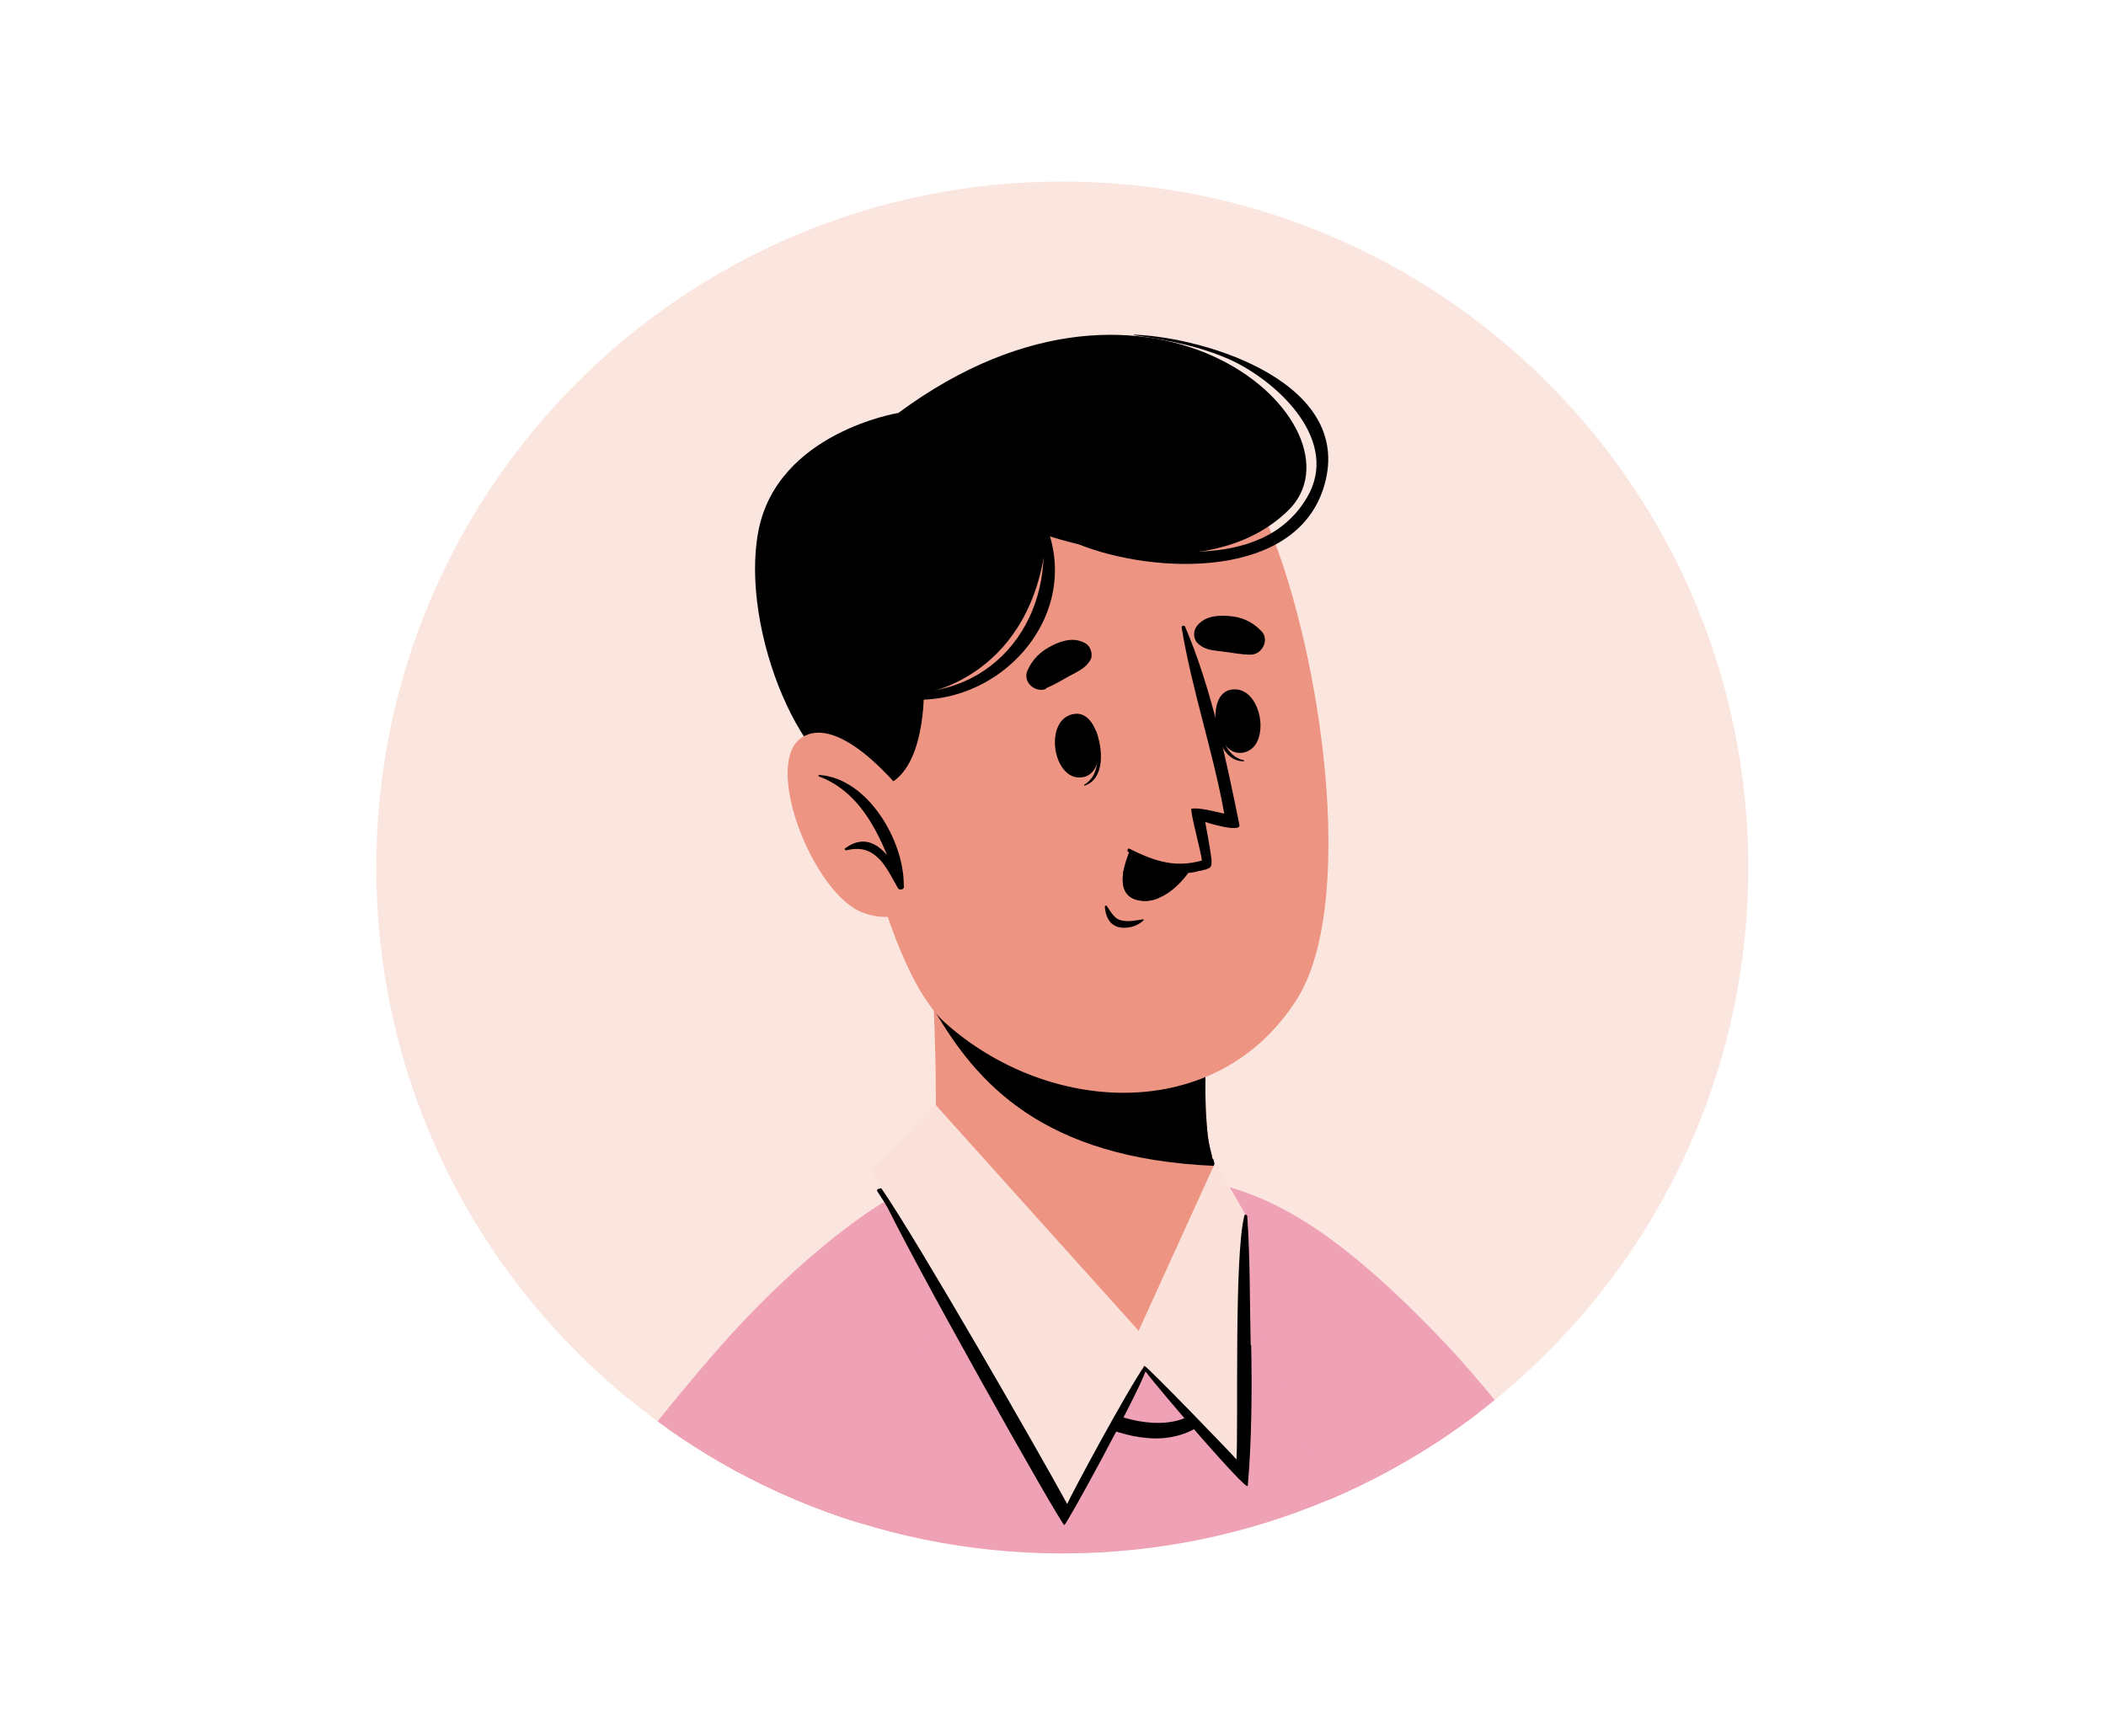
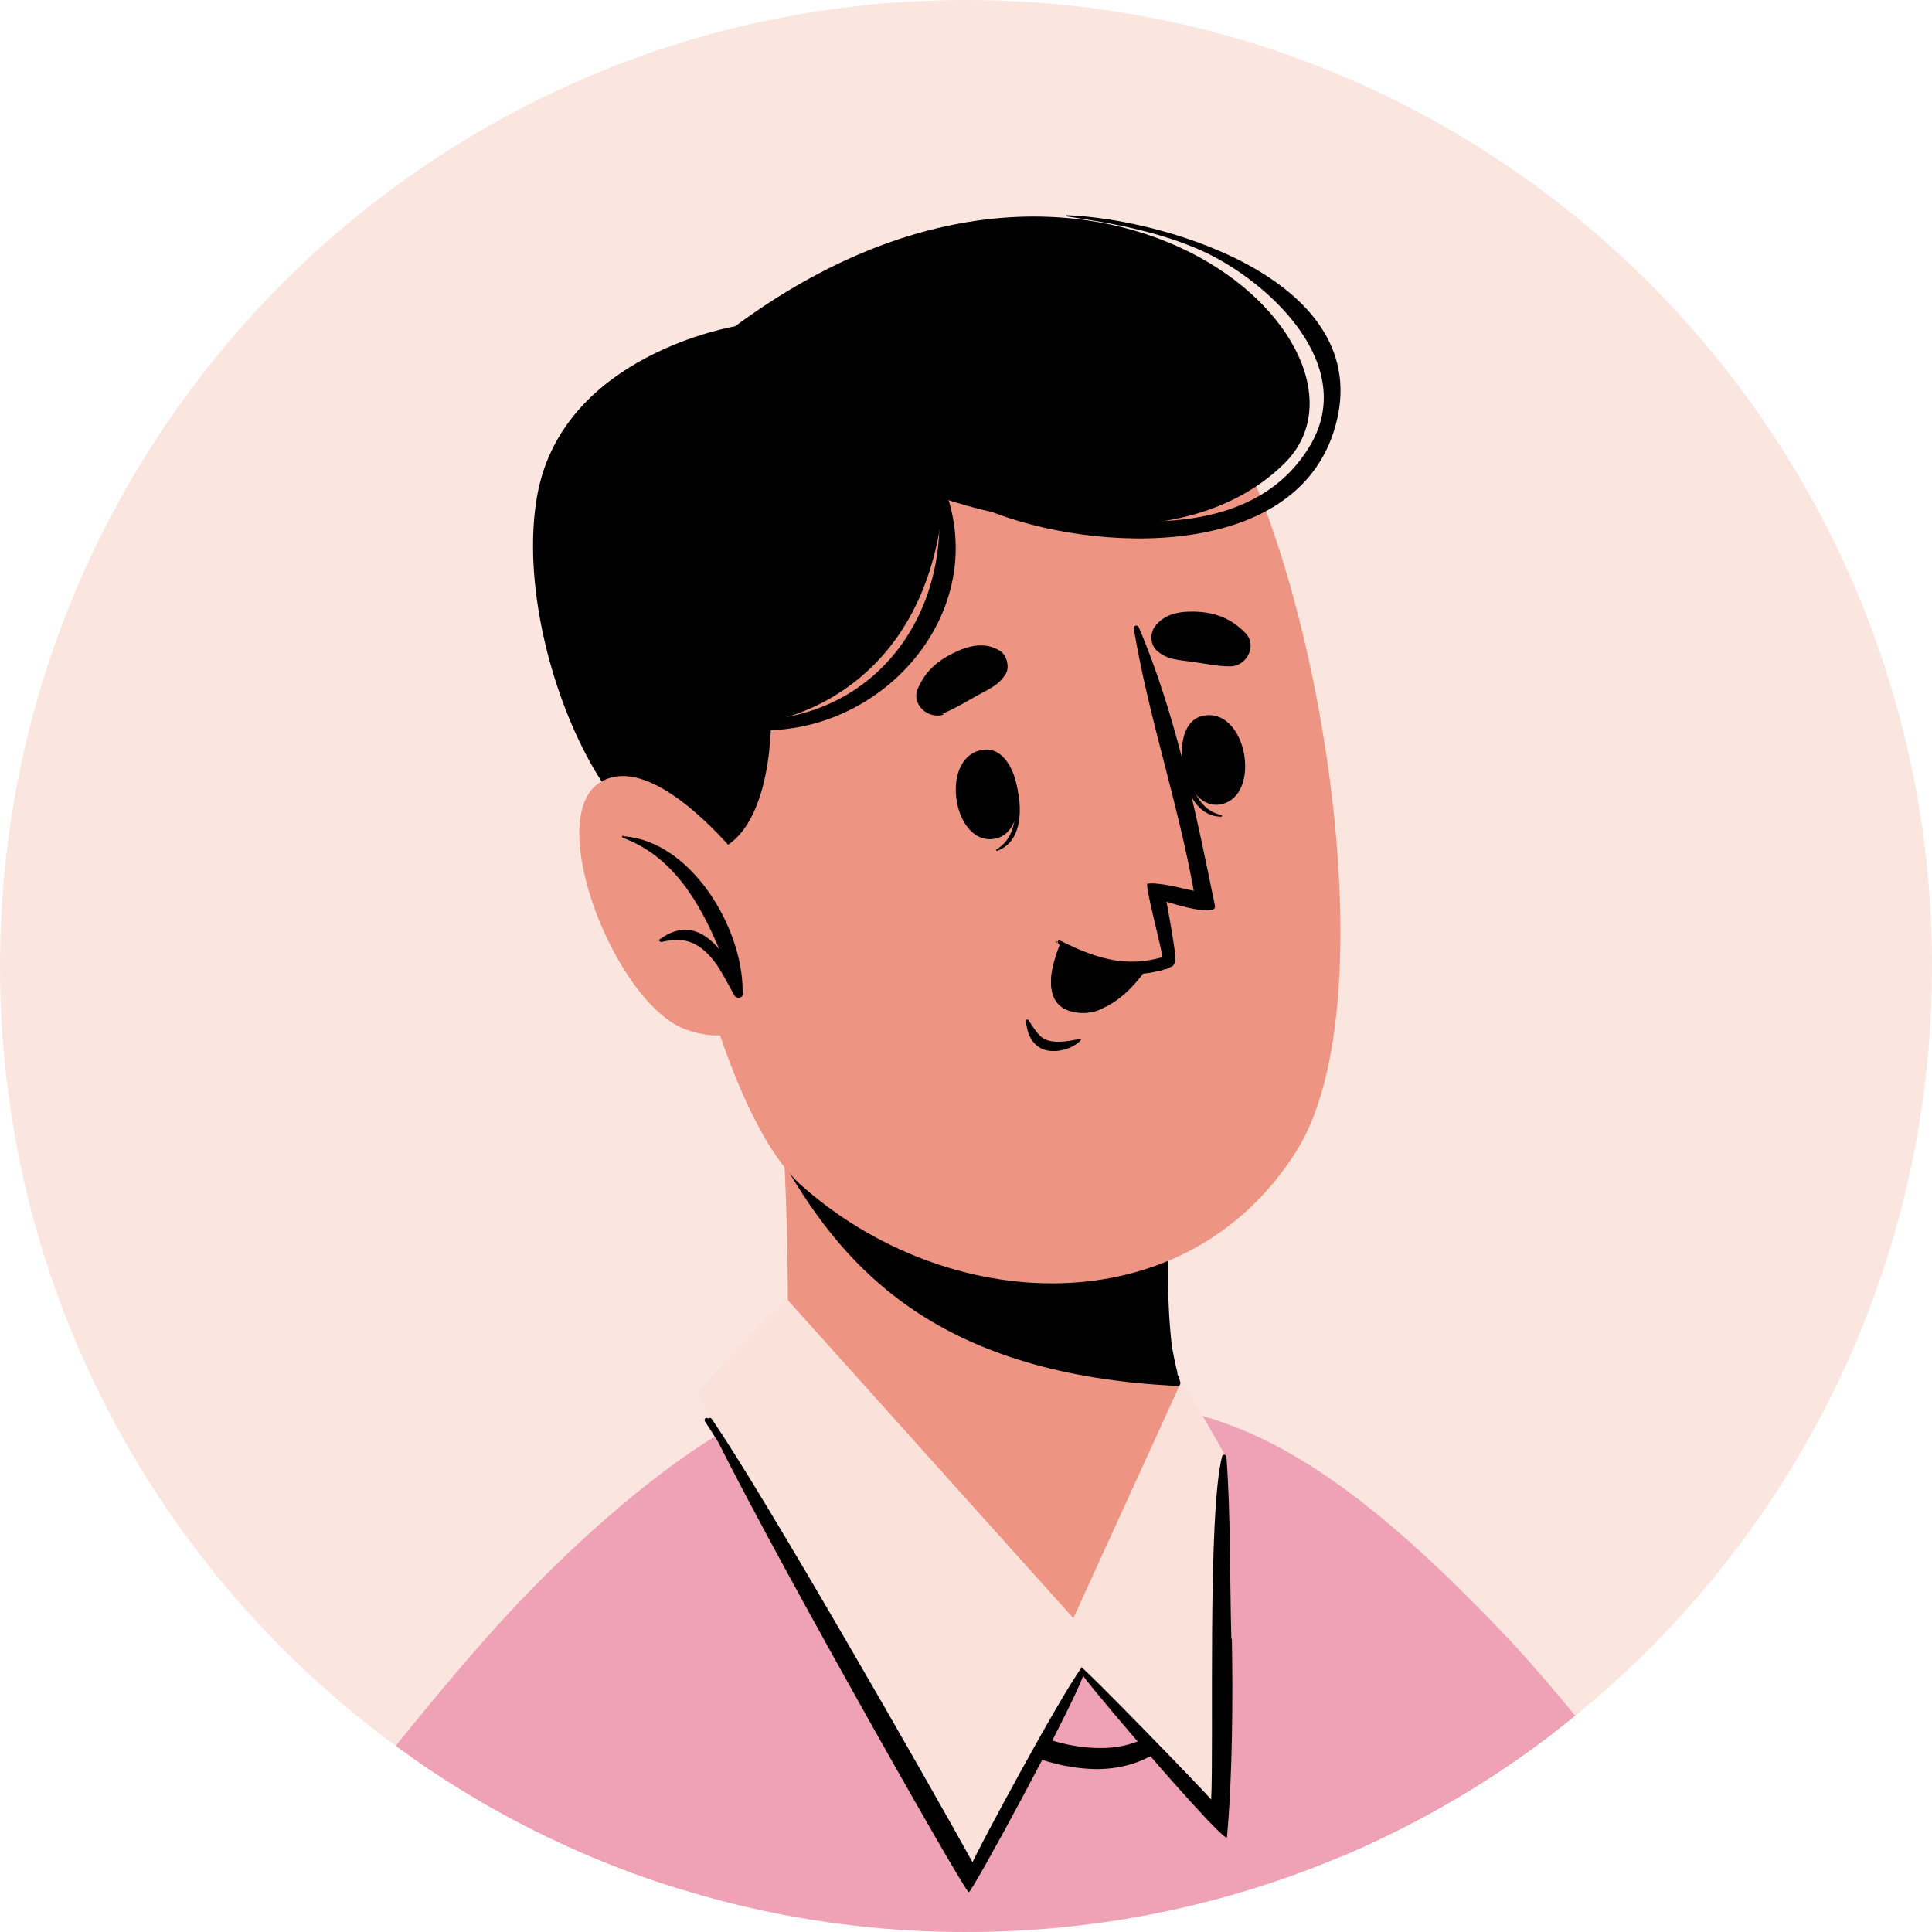
- <svg xmlns="http://www.w3.org/2000/svg" id="Layer_1" version="1.1" viewBox="0 0 430.4 354.7">
+ <svg xmlns="http://www.w3.org/2000/svg" id="Layer_1" version="1.1" viewBox="66.3 0 354.6 354.6">
  <defs>
    <style>
      .st0 {
        fill: none;
      }

      .st1 {
        fill: #ed9482;
      }

      .st2 {
        fill: #010001;
      }

      .st3 {
-         fill: #fbe6df;
+         fill: #3d3479;
      }

      .st4 {
        fill: #efa1b6;
      }

      .st5 {
        fill: #fae2da;
      }

      .st6 {
-         fill: #3d3479;
+         clip-path: url(#clippath);
      }

      .st7 {
-         clip-path: url(#clippath);
+         fill: #fbe6df;
      }
    </style>
    <clipPath id="clippath">
-       <circle class="st0" cx="217.1" cy="177.3" r="140.2" />
+       <circle class="st0" cx="243.6" cy="177.3" r="177.3" />
    </clipPath>
  </defs>
-   <circle class="st3" cx="217.1" cy="177.3" r="140.2" />
-   <g class="st7">
+   <circle class="st7" cx="243.6" cy="177.3" r="177.3" />
+   <g class="st6">
    <g>
-       <path class="st4" d="M83,508.9h242.7c1-9.3-36.2-206.5-79.8-269.9-5-7.2-47.4-12.4-63,5.5-82.5,94.8-101.9,262.2-99.9,264.4Z" />
+       <path class="st4" d="M74,596.6h306.9c1.3-11.8-45.8-261.1-100.9-341.3-6.3-9.1-59.9-15.7-79.7,7-104.3,119.9-128.9,331.6-126.3,334.4Z" />
      <g>
-         <path class="st1" d="M251.7,255.3c6.9,17.8,32.9,80.4,47,125.3,9.5,30.1,13.1,55.4,15.2,62.1,0,0-71.7-23-87.8-23.1-24.9,0-64.7,51.8-54.9,58.3,15.4,10.2,88.6,45,147.2,55.9,31.8,5.9,91.7-34.5,87-66.6-6.6-45.1-88.2-164-119.2-197.7-16.1-17.5-42.8-36-34.4-14.2Z" />
+         <path class="st1" d="M287.3,275.9c8.7,22.5,41.6,101.7,59.4,158.5,12,38.1,16.6,70.1,19.2,78.5,0,0-90.7-29.1-111-29.2-31.5,0-81.8,65.5-69.4,73.7,19.5,12.9,112,56.9,186.2,70.7,40.2,7.5,116-43.6,110-84.2-8.3-57-111.5-207.4-150.7-250-20.4-22.1-54.1-45.5-43.5-18h-.1Z" />
        <g>
-           <path class="st4" d="M409.6,476.8c-1.5,32.5-42.1,59.8-65.7,61.3-40.7,2.5-162.6-33.1-162.6-33.1l47.4-91.3s83,28.2,85.1,29h0c-.7-2.5-21.2-79.3-30.3-104.8-.5-1.4-1.1-2.8-1.6-4.4-2.6-7.1-6.2-16.4-10.2-26.4h0c-2.2-5.6-4.5-11.5-6.8-17.2h0c-10-24.9-19.8-48.6-19.8-48.6,14,2.3,27.8,9.6,50.4,33.4,22.6,23.7,116.7,148.5,114.2,202.1Z" />
-           <path class="st6" d="M339.2,456.2l-25.3-13.4h0s0,0,0,0c-.7-2.4-21.2-79.3-30.3-104.7-.5-1.4-1.1-2.8-1.6-4.4-2.6-7.1-6.2-16.4-10.2-26.4l67.5,149Z" />
+           <path class="st4" d="M487,556.1c-1.9,41.1-53.2,75.6-83.1,77.5-51.5,3.2-205.6-41.9-205.6-41.9l59.9-115.5s105,35.7,107.6,36.7h0c-.9-3.2-26.8-100.3-38.3-132.5-.6-1.8-1.4-3.5-2-5.6-3.3-9-7.8-20.7-12.9-33.4h0c-2.8-7.1-5.7-14.5-8.6-21.8h0c-12.6-31.5-25-61.5-25-61.5,17.7,2.9,35.2,12.1,63.7,42.2,28.6,30,147.6,187.8,144.4,255.6h-.1Z" />
+           <path class="st3" d="M398,530l-32-16.9h0c-.9-3-26.8-100.3-38.3-132.4-.6-1.8-1.4-3.5-2-5.6-3.3-9-7.8-20.7-12.9-33.4l85.4,188.4h-.1Z" />
        </g>
      </g>
      <g>
-         <path class="st1" d="M341.7,447.7c-6.4,0-44.8-10.2-50.4-4.9-34.1,32.1-44.9,25.7-52.1,29.8-56.2,32.3-131.2,70.3-157.9,70.5-40.6.3-56.8-33.7-50-65.9,13.3-63.6,99.2-187.7,138-220.7,20.6-17.5,19,8.9,10.4,37.5-5,16.8-13.7,41.7-22.6,66.2-7.9,21.8-28.8,77.6-29.2,78.9h0c0,.1,0,.2,0,.2,0,.1.1.2.4,0,1.8-.3,49.8-23,98.1-35.4,17-4.4,52.5-10.6,65.2-5,7.6,3.4,7.7,7.9,7.7,7.9,0,0,6.1-.6,12.4,4.7,4.2,3.5,5.6,8.4,5.6,8.4,0,0,6.6.9,10.1,4.8,4.1,4.6,4.5,9.4,4.5,9.4,8.9,2.4,9.9,13.5,9.9,13.5Z" />
+         <path class="st1" d="M401.1,519.3c-8.1,0-56.7-12.9-63.7-6.2-43.1,40.6-56.8,32.5-65.9,37.7-71.1,40.8-165.9,88.9-199.7,89.2-51.3.4-71.8-42.6-63.2-83.3,16.8-80.4,125.5-237.4,174.5-279.1,26.1-22.1,24,11.3,13.2,47.4-6.3,21.2-17.3,52.7-28.6,83.7-10,27.6-36.4,98.1-36.9,99.8h0v.3c0,.1.1.3.5,0,2.3-.4,63-29.1,124.1-44.8,21.5-5.6,66.4-13.4,82.5-6.3,9.6,4.3,9.7,10,9.7,10,0,0,7.7-.8,15.7,5.9,5.3,4.4,7.1,10.6,7.1,10.6,0,0,8.3,1.1,12.8,6.1,5.2,5.8,5.7,11.9,5.7,11.9,11.3,3,12.5,17.1,12.5,17.1h-.1Z" />
        <g>
-           <path class="st4" d="M190.5,413.6c8.9-3,12.9-3,12.9-3l50.5,85.3s-139.2,50.1-167.8,53c-28.6,2.9-61.1-19.6-61.6-55.5-.8-50.4,81.5-171.5,122.8-218.3,19-21.5,41.1-37,46.7-33.5,6.7,4.2-5.4,31.1-11.8,51.3-11.8,37.2-53.9,146.4-53.9,146.4,0,0,51.6-22.1,62.2-25.7Z" />
-           <path class="st6" d="M169.6,335.9c-2.1,3.4-4.3,6.8-6.1,10.4,0,.2-.2.3-.2.5,2.7-8.2,5.2-16.4,7.7-24.7.2-.5-.7-.8-.9-.3-12,30.3-23.1,60.9-33.8,91.7-3,8.6-5.7,17.3-8.4,26,0,.3.4.5.5.2,3.3-7.4,6.6-14.8,9.6-22.4,3-7.6,5.8-15.2,8.6-22.9,4.9-13.4,9.6-26.8,14.2-40.3,1.4-2.4,2.9-4.7,4.2-7.1,2-3.5,3.6-7.2,5.2-10.8.2-.4-.4-.6-.6-.3Z" />
+           <path class="st4" d="M209.9,476.1c11.3-3.8,16.3-3.8,16.3-3.8l63.9,107.9s-176,63.4-212.2,67C41.7,650.9.6,622.4,0,577c-1-63.7,103.1-216.9,155.3-276.1,24-27.2,52-46.8,59.1-42.4,8.5,5.3-6.8,39.3-14.9,64.9-14.9,47-68.2,185.1-68.2,185.1,0,0,65.3-27.9,78.7-32.5h0Z" />
+           <path class="st3" d="M183.5,377.9c-2.7,4.3-5.4,8.6-7.7,13.2,0,.3-.3.4-.3.6,3.4-10.4,6.6-20.7,9.7-31.2.3-.6-.9-1-1.1-.4-15.2,38.3-29.2,77-42.7,116-3.8,10.9-7.2,21.9-10.6,32.9,0,.4.5.6.6.3,4.2-9.4,8.3-18.7,12.1-28.3s7.3-19.2,10.9-29c6.2-16.9,12.1-33.9,18-51,1.8-3,3.7-5.9,5.3-9,2.5-4.4,4.6-9.1,6.6-13.7.3-.5-.5-.8-.8-.4h0Z" />
        </g>
      </g>
      <g>
        <g>
-           <path class="st1" d="M241.3,274.7c-13.1,4.7-38.5-13.2-49.5-28.8-.7-1.1-.4-13.3-.6-28.2-.2-9-.6-19.1-1.6-28.2l58.9,7.4s-3.5,19.8-1.6,35.7c.2,1.3.4,2.6.8,3.7,0,.2.1.4.2.6,2,7,6,33.2-6.6,37.7Z" />
-           <path class="st2" d="M248,237c.1.4.2.8.3,1.3-35.3-1.5-48.7-17-57.4-31.9-.3-5.7-.6-11.4-1.3-16.9l58.9,7.4s-3.5,19.8-1.6,35.7c.2,1.3.5,2.5.8,3.7,0,.2,0,.4.2.6Z" />
+           <path class="st1" d="M274.2,300.5c-16.6,5.9-48.7-16.7-62.6-36.4-.9-1.4-.5-16.8-.8-35.7-.3-11.4-.8-24.2-2-35.7l74.5,9.4s-4.4,25-2,45.1c.3,1.6.5,3.3,1,4.7,0,.3.1.5.3.8,2.5,8.9,7.6,42-8.3,47.7h0Z" />
+           <path class="st2" d="M282.7,252.8c.1.5.3,1,.4,1.6-44.6-1.9-61.6-21.5-72.6-40.3-.4-7.2-.8-14.4-1.6-21.4l74.5,9.4s-4.4,25-2,45.1c.3,1.6.6,3.2,1,4.7,0,.3,0,.5.3.8h.1Z" />
        </g>
        <g>
-           <path class="st1" d="M173.7,116.3c-6.2,20.5,4.8,79.5,19.4,92.7,21.2,19,55.7,20.8,71.9-4.7,15.7-24.6,0-101.4-16.3-113.3-24-17.6-65.8-5-74.9,25.3Z" />
+           <path class="st1" d="M188.7,100.2c-7.8,25.9,6.1,100.5,24.5,117.2,26.8,24,70.4,26.3,90.9-5.9,19.9-31.1,0-128.2-20.6-143.3-30.4-22.3-83.2-6.3-94.7,32h-.1Z" />
          <g>
            <g>
-               <path class="st2" d="M224,149.4c0-.1-.3.2-.2.4.8,4,1.1,8.6-2.2,10.6-.1,0,0,.3,0,.2,4.3-1.4,3.8-7.6,2.4-11.2Z" />
-               <path class="st2" d="M219.7,145.9c-6.5.7-4.7,13.6,1.3,13,5.9-.6,4.1-13.6-1.3-13Z" />
+               <path class="st2" d="M252.3,142c0-.1-.4.3-.3.5,1,5.1,1.4,10.9-2.8,13.4-.1,0,0,.4,0,.3,5.4-1.8,4.8-9.6,3-14.2Z" />
+               <path class="st2" d="M246.9,137.6c-8.2.9-5.9,17.2,1.6,16.4,7.5-.8,5.2-17.2-1.6-16.4Z" />
            </g>
            <g>
-               <path class="st2" d="M248.4,145.7c0-.2.3.1.4.3.4,4,1.6,8.6,5.4,9.4.1,0,.1.2,0,.2-4.5,0-6-6-5.8-9.9Z" />
-               <path class="st2" d="M251.4,141c6.4-1.4,8.7,11.5,2.8,12.8-5.8,1.3-8.1-11.6-2.8-12.8Z" />
+               <path class="st2" d="M283.2,137.3c0-.3.4.1.5.4.5,5.1,2,10.9,6.8,11.9.1,0,.1.3,0,.3-5.7,0-7.6-7.6-7.3-12.5h0Z" />
+               <path class="st2" d="M287,131.4c8.1-1.8,11,14.5,3.5,16.2-7.3,1.6-10.2-14.7-3.5-16.2Z" />
            </g>
-             <path class="st2" d="M213.7,140.7c1.7-.7,3.2-1.6,4.8-2.5,1.8-1,3.4-1.6,4.4-3.4.5-1,0-2.6-.9-3.2-2.2-1.4-4.7-.8-6.9.3-2.4,1.2-4,2.7-5.1,5.1-1.1,2.4,1.6,4.7,3.8,3.8Z" />
-             <path class="st2" d="M255.4,133.8c-1.8,0-3.5-.4-5.3-.6-2-.3-3.7-.2-5.3-1.7-.9-.8-1-2.4-.3-3.4,1.5-2.1,4.1-2.4,6.6-2.2,2.7.2,4.7,1.1,6.6,3,1.9,1.8.2,5-2.2,4.9Z" />
-             <path class="st2" d="M226.2,185.2c.8,1.1,1.5,2.6,2.9,2.9,1.4.4,3.1,0,4.5-.2.1,0,.2.1.1.2-1.3,1.3-3.6,1.9-5.4,1.3-1.7-.6-2.4-2.3-2.5-4.1,0-.2.3-.3.4-.1Z" />
-             <path class="st2" d="M230.2,173.7c2.7,3.2,6.3,4.6,10,4.8,1.6,0,3.3,0,4.9-.5.3,0,.6-.1.9-.2.3,0,.5-.1.9-.3.5-.1.7-.6.7-1h0c0-.2,0-.3,0-.4h0s0-.4,0-.4c-.4-3.1-1.3-7.7-1.3-7.7,1.2.4,7.3,2.2,7,.6-2.7-13.2-5.7-27.9-11.1-40.5-.2-.4-.8-.2-.7.2,2.1,12.8,6.4,25.2,8.7,38-1.9-.4-5.1-1.3-6.7-1-.4.2,2,9,2.1,10.4,0,0,0,0,0,.2-5.1,1.4-9.2.4-14.7-2.4-.3-.2-.6.1-.3.4Z" />
+             <path class="st2" d="M239.3,131c2.1-.9,4-2,6.1-3.2,2.3-1.3,4.3-2,5.6-4.3.6-1.3,0-3.3-1.1-4-2.8-1.8-5.9-1-8.7.4-3,1.5-5.1,3.4-6.4,6.4-1.4,3,2,5.9,4.8,4.8h-.1Z" />
+             <path class="st2" d="M292,122.3c-2.3,0-4.4-.5-6.7-.8-2.5-.4-4.7-.3-6.7-2.1-1.1-1-1.3-3-.4-4.3,1.9-2.7,5.2-3,8.3-2.8,3.4.3,5.9,1.4,8.3,3.8,2.4,2.3.3,6.3-2.8,6.2h-.1Z" />
+             <path class="st2" d="M255.1,187.3c1,1.4,1.9,3.3,3.7,3.7,1.8.5,3.9,0,5.7-.3.1,0,.3.1.1.3-1.6,1.6-4.6,2.4-6.8,1.6-2.1-.8-3-2.9-3.2-5.2,0-.3.4-.4.5-.1h0Z" />
+             <path class="st2" d="M260.1,172.7c3.4,4,8,5.8,12.6,6.1,2,0,4.2,0,6.2-.6.4,0,.8-.1,1.1-.3.4,0,.6-.1,1.1-.4.6-.1.9-.8.9-1.3h0v-.5h0v-.5c-.5-3.9-1.6-9.7-1.6-9.7,1.5.5,9.2,2.8,8.9.8-3.4-16.7-7.2-35.3-14-51.2-.3-.5-1-.3-.9.3,2.7,16.2,8.1,31.9,11,48.1-2.4-.5-6.4-1.6-8.5-1.3-.5.3,2.5,11.4,2.7,13.2v.3c-6.4,1.8-11.6.5-18.6-3-.4-.3-.8.1-.4.5l-.5-.3Z" />
            <g>
-               <path class="st2" d="M243,178.2s-2.5,3.8-6.1,5.3c-1.3.6-2.8.8-4.3.5-3.2-.7-3.4-3.5-3-6,.4-2.1,1.2-3.9,1.2-3.9,0,0,4.8,4,12.3,4.1Z" />
-               <path class="st2" d="M236.9,183.5c-1.3.6-2.8.8-4.3.5-3.2-.7-3.4-3.5-3-6,3.4.2,6.9,2.3,7.3,5.5Z" />
+               <path class="st2" d="M276.3,178.4s-3.2,4.8-7.7,6.7c-1.6.8-3.5,1-5.4.6-4-.9-4.3-4.4-3.8-7.6.5-2.7,1.5-4.9,1.5-4.9,0,0,6.1,5.1,15.6,5.2h-.1Z" />
+               <path class="st2" d="M268.6,185.1c-1.6.8-3.5,1-5.4.6-4-.9-4.3-4.4-3.8-7.6,4.3.3,8.7,2.9,9.2,7Z" />
            </g>
          </g>
          <g>
-             <path class="st2" d="M177.9,161c11.2.3,10.9-19.3,10.9-19.3,0,0,22.5-3.2,25.1-32.3,0,0,32.4,11.6,49.4-5.1,17-16.7-27.3-58.7-79.7-19.9,0,0-24.7,4-28.6,24.1-3.9,20.1,9.3,52.1,22.9,52.4Z" />
-             <path class="st2" d="M213.2,106.1c-.1-.3-.6-.2-.5.2,3.5,19.3-9,36.7-29.6,35.2-.7,0-.8.9-.1,1.1,20.3,3.6,39.3-16.6,30.3-36.4Z" />
-             <path class="st2" d="M231.7,68.5s0,0,0,0c6.9,1,13.9,2.3,20.3,5.3,9.5,4.6,21.9,16.4,15.1,27.9-9.3,15.8-33.2,11.2-47.8,7.3-1-.3-1.5,1-.6,1.5,14.6,6.7,45.3,8.8,51.7-10.5,7.1-21.4-23.4-31-38.6-31.6Z" />
+             <path class="st2" d="M194,156.7c14.2.4,13.8-24.4,13.8-24.4,0,0,28.5-4,31.7-40.8,0,0,41,14.7,62.5-6.4,21.5-21.1-34.5-74.2-100.8-25.2,0,0-31.2,5.1-36.2,30.5-4.9,25.4,11.8,65.9,29,66.3h0Z" />
+             <path class="st2" d="M238.6,87.3c-.1-.4-.8-.3-.6.3,4.4,24.4-11.4,46.4-37.4,44.5-.9,0-1,1.1-.1,1.4,25.7,4.6,49.7-21,38.3-46h-.1Z" />
+             <path class="st2" d="M262,39.7h0c8.7,1.3,17.6,2.9,25.7,6.7,12,5.8,27.7,20.7,19.1,35.3-11.8,20-42,14.2-60.4,9.2-1.3-.4-1.9,1.3-.8,1.9,18.5,8.5,57.3,11.1,65.4-13.3,9-27.1-29.6-39.2-48.8-40h-.1Z" />
          </g>
          <g>
-             <path class="st1" d="M186.5,164.4s-13.8-18.8-22.4-13.8c-8.6,5,2.1,32.4,12.4,36,10.3,3.6,13.7-5.9,13.7-5.9l-3.8-16.3Z" />
-             <path class="st2" d="M167.4,158.4c-.2,0-.2.2,0,.3,7.2,2.7,11.1,9.3,13.9,16.1-2.2-2.6-5.1-4-8.6-1.4-.2.1,0,.4.2.4,2.9-.7,5-.2,7.1,2.1,1.4,1.6,2.4,3.7,3.5,5.6.3.6,1.5.3,1.2-.5,0,0,0-.1,0-.2,0-9.1-7.4-21.7-17.2-22.4Z" />
+             <path class="st1" d="M204.9,161s-17.5-23.8-28.3-17.5c-10.9,6.3,2.7,41,15.7,45.5,13,4.6,17.3-7.5,17.3-7.5l-4.8-20.6h.1Z" />
+             <path class="st2" d="M180.7,153.4c-.3,0-.3.3,0,.4,9.1,3.4,14,11.8,17.6,20.4-2.8-3.3-6.4-5.1-10.9-1.8-.3.1,0,.5.3.5,3.7-.9,6.3-.3,9,2.7,1.8,2,3,4.7,4.4,7.1.4.8,1.9.4,1.5-.6v-.3c0-11.5-9.4-27.4-21.8-28.3h-.1Z" />
          </g>
        </g>
      </g>
-       <path class="st2" d="M252.4,249.9c0-.1-.2-.1-.2,0,1.2,12.6,3.3,42-16.6,40.9-8-.4-15.5-5.2-21.8-9.8-6.4-4.8-12.2-10.4-17.5-16.5-5.8-6.7-11.8-13.8-16.5-21.4-.2-.3-.7,0-.5.4,5,7.6,9.2,15.5,14.9,22.6,5.5,6.8,11.7,13.1,18.9,18.3,6.7,4.8,14.6,9.5,23.1,9.6,8.1,0,13.8-5.1,15.9-12.7,2.8-9.9,2.2-21.3.3-31.3Z" />
+       <path class="st2" d="M288.2,269.1c0-.1-.3-.1-.3,0,1.5,15.9,4.2,53.1-21,51.7-10.1-.5-19.6-6.6-27.6-12.4-8.1-6.1-15.4-13.2-22.1-20.9-7.3-8.5-14.9-17.5-20.9-27.1-.3-.4-.9,0-.6.5,6.3,9.6,11.6,19.6,18.8,28.6,7,8.6,14.8,16.6,23.9,23.1,8.5,6.1,18.5,12,29.2,12.1,10.2,0,17.5-6.4,20.1-16.1,3.5-12.5,2.8-26.9.4-39.6h0Z" />
      <g>
-         <path class="st5" d="M248.4,237.5l-15.7,34.5-41.7-46.4-13,13.7s39.6,72.5,40,69.4l15.8-29.7,20,22,.6-53-6.1-10.6Z" />
-         <path class="st2" d="M255.6,274.9c-.2-8.8-.1-17.6-.7-26.3,0-.3-.5-.5-.6-.1-2.1,8.4-1.2,41.8-1.6,49.8,0,0,0,0,0,0-.8-1-18.6-19.4-18.8-19.1-3.4,4.7-15,26.3-15.8,28.2-6.3-11.5-30.4-53.5-37.9-64.4-.2-.3-.7,0-.5.3,5.4,12.1,37.3,68.6,37.8,68.4.3.3,14.8-26.3,16.6-31.4,3,4,20.8,24.7,20.9,23.4.8-8.7.9-20,.7-28.8Z" />
+         <path class="st5" d="M283.2,253.4l-19.9,43.6-52.7-58.7-16.4,17.3s50.1,91.7,50.6,87.8l20-37.6,25.3,27.8.8-67-7.7-13.4h.1Z" />
+         <path class="st2" d="M292.3,300.7c-.3-11.1-.1-22.3-.9-33.3,0-.4-.6-.6-.8-.1-2.7,10.6-1.5,52.9-2,63h0c-1-1.3-23.5-24.5-23.8-24.2-4.3,5.9-19,33.3-20,35.7-8-14.5-38.4-67.7-47.9-81.4-.3-.4-.9,0-.6.4,6.8,15.3,47.2,86.8,47.8,86.5.4.4,18.7-33.3,21-39.7,3.8,5.1,26.3,31.2,26.4,29.6,1-11,1.1-25.3.9-36.4h-.1Z" />
      </g>
    </g>
  </g>
</svg>
